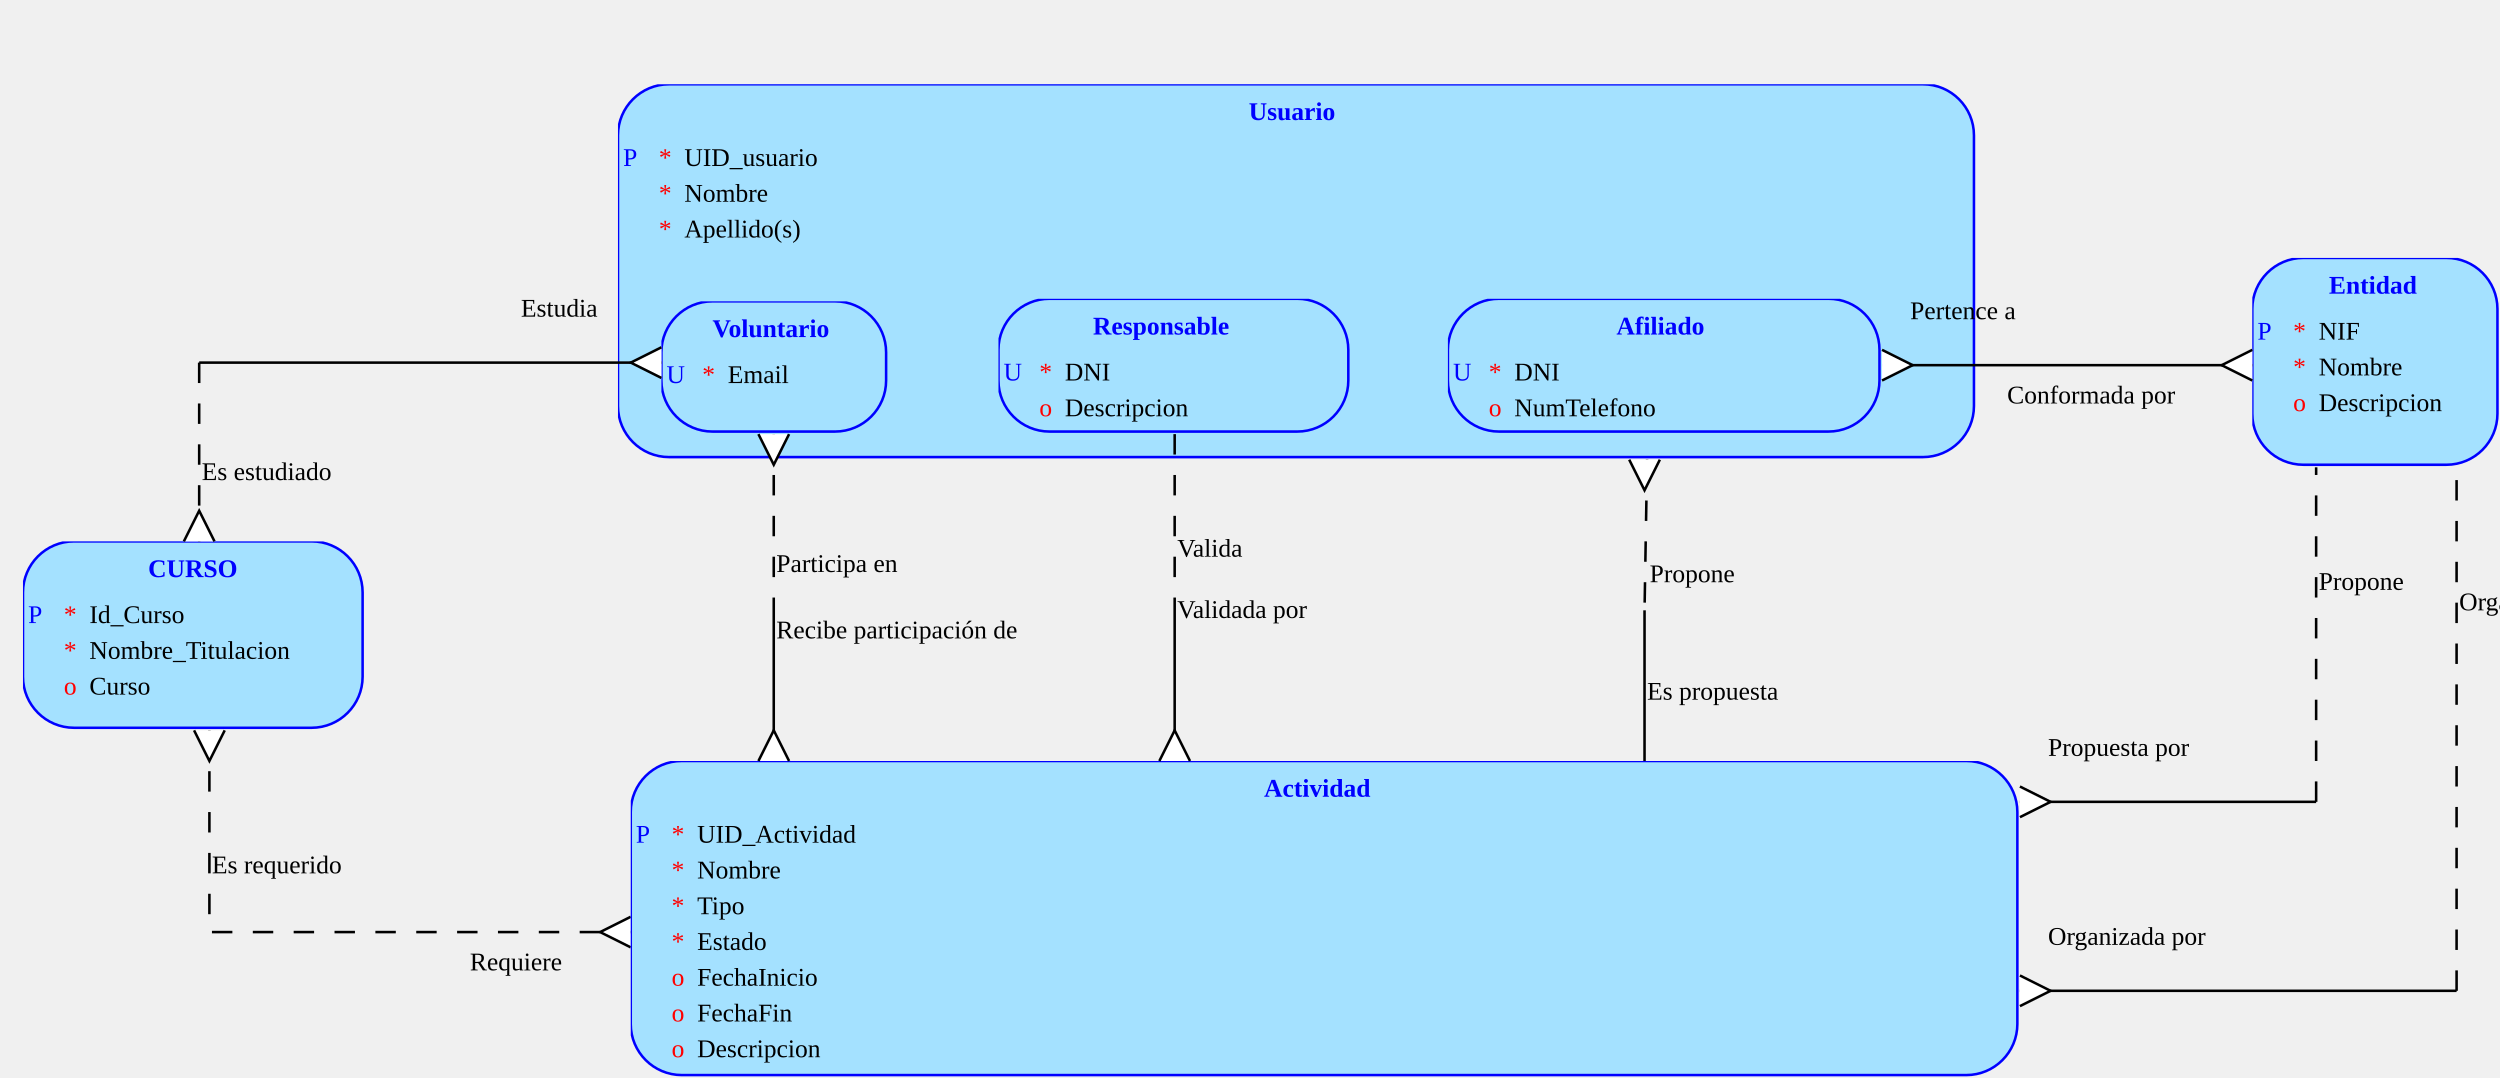
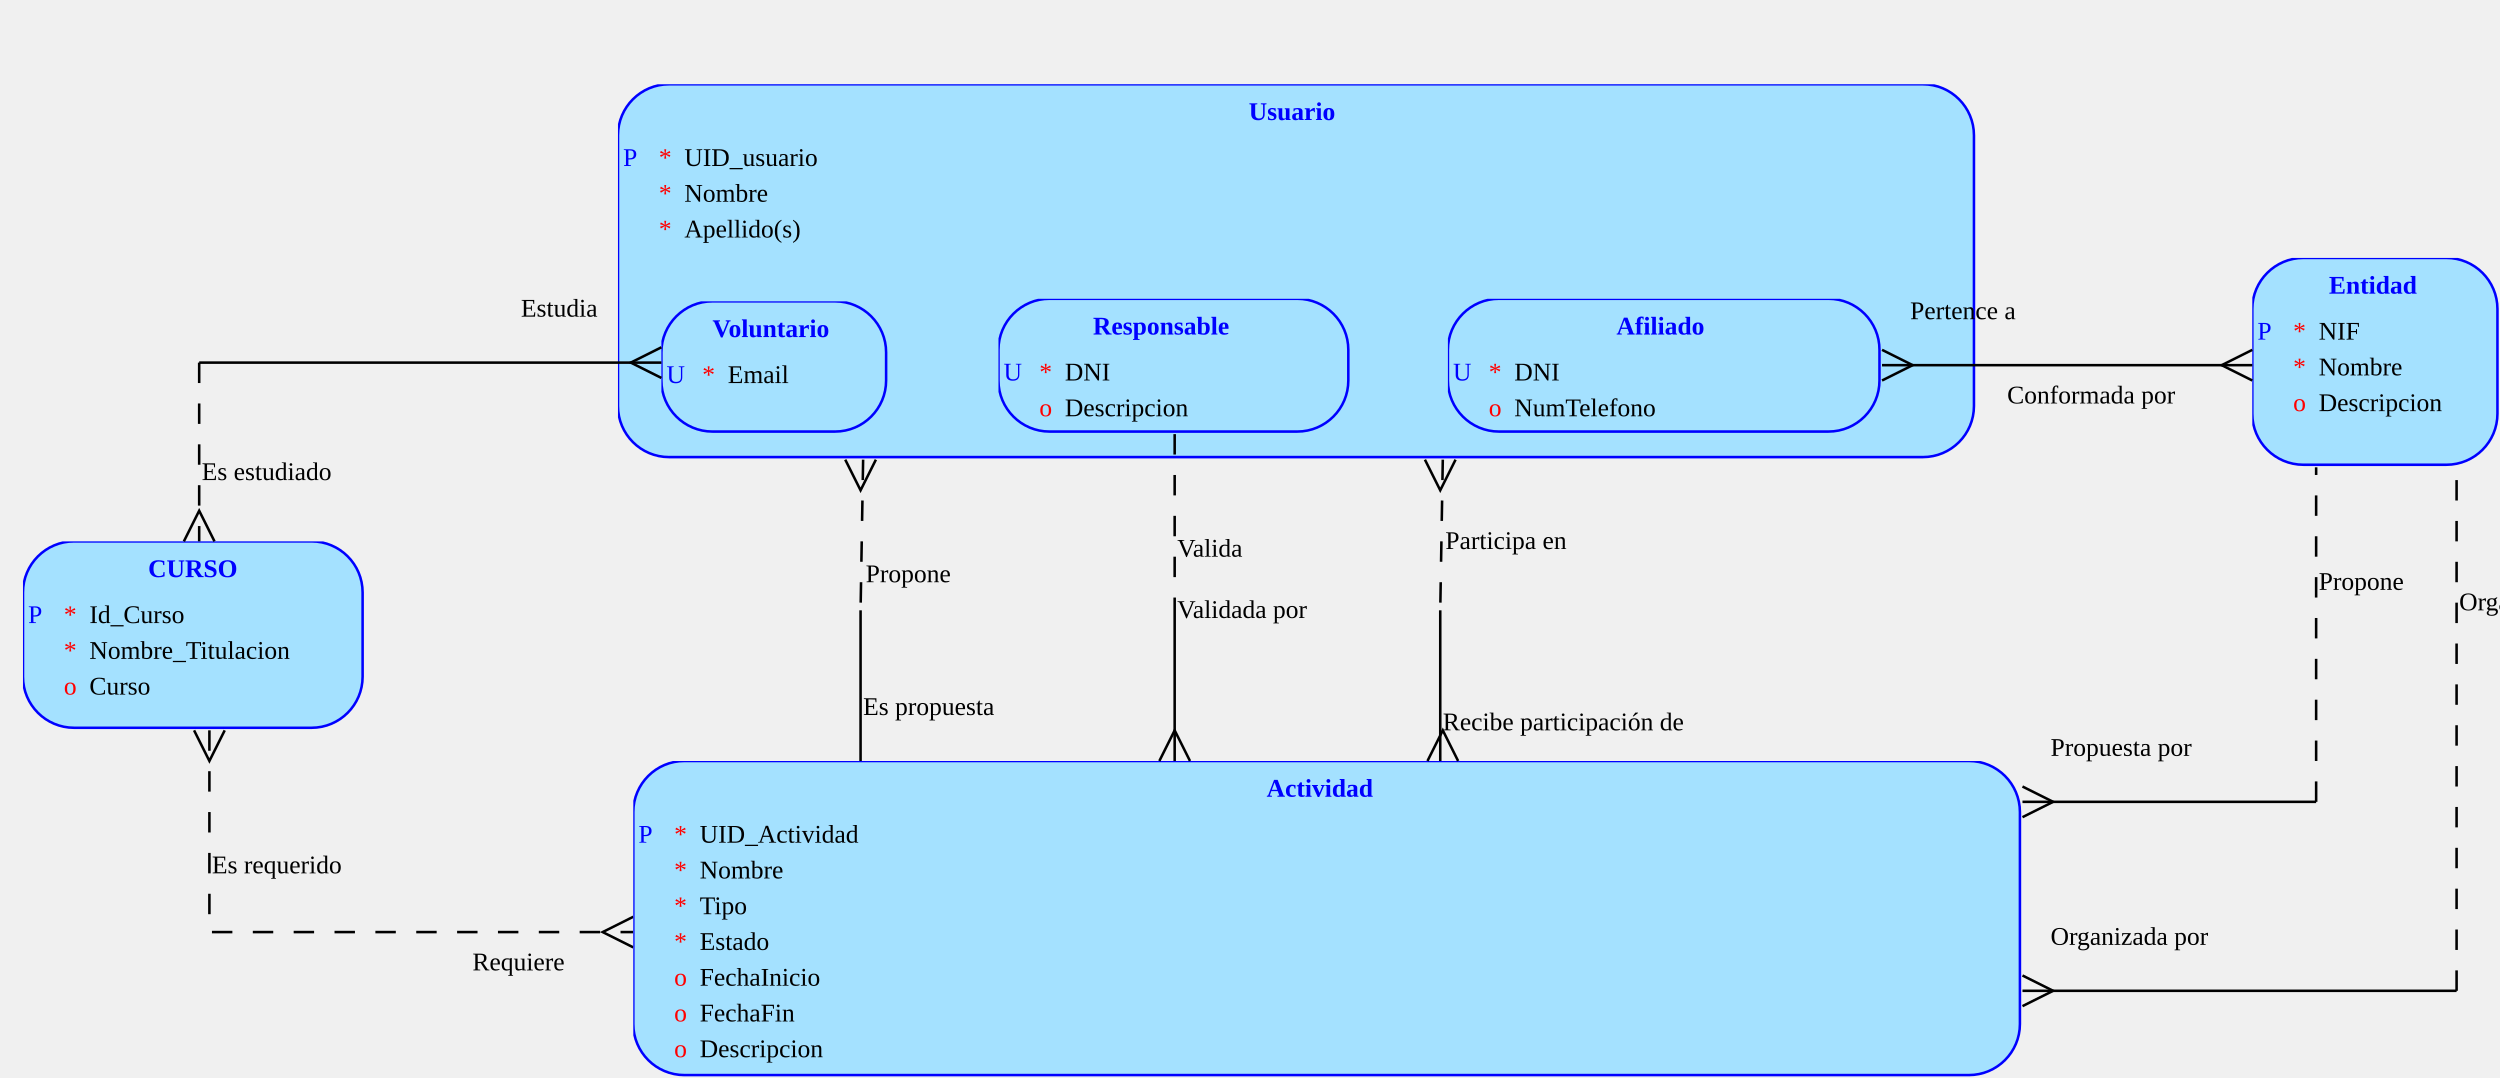
<svg xmlns="http://www.w3.org/2000/svg" version="1.1" width="979" height="422">
  <defs id="dmw_defs">
    <svg id="fk_sym" viewBox="0 0 48.665 48.665" style="enable-background:new 0 0 48.665 48.665;">
      <g>
        <path d="M40.332,31.592c-2.377,0-4.515,1-6.033,2.598l-17.737-8.686c0.061-0.406,0.103-0.82,0.103-1.246    c0-0.414-0.04-0.818-0.098-1.215l17.711-8.589c1.519,1.609,3.666,2.619,6.054,2.619c4.603,0,8.333-3.731,8.333-8.333    c0-4.603-3.73-8.333-8.333-8.333s-8.333,3.73-8.333,8.333c0,0.414,0.04,0.817,0.098,1.215l-17.709,8.589    c-1.519-1.609-3.666-2.619-6.054-2.619C3.73,15.925,0,19.656,0,24.258c0,4.603,3.73,8.333,8.333,8.333    c2.377,0,4.515-1,6.033-2.596l17.736,8.685c-0.062,0.406-0.104,0.82-0.104,1.245c0,4.604,3.73,8.333,8.333,8.333    s8.333-3.729,8.333-8.333C48.665,35.322,44.935,31.592,40.332,31.592z" fill="#13bf3b" />
      </g>
    </svg>
    <svg id="pk_sym" viewBox="0 0 480.509 480.509" style="enable-background:new 0 0 480.509 480.509;">
      <g>
        <path d="M418.119,331.046c4.094,4.374,7.766,8.186,10.996,11.416c3.237,3.238,6.714,6.376,10.427,9.422   c3.71,3.042,6.427,4.568,8.135,4.568c3.241,0,9.517-4.661,18.843-13.99c9.328-9.321,13.989-15.604,13.989-18.842   c0-1.523-2.714-5.421-8.138-11.704c-5.421-6.276-12.364-13.702-20.838-22.271c-8.473-8.565-16.703-16.744-24.694-24.55   c-8.001-7.81-15.8-15.373-23.417-22.703c-7.611-7.327-11.992-11.56-13.135-12.703c-1.902-1.902-4.093-2.853-6.563-2.853   c-3.237,0-9.521,4.661-18.843,13.988c-9.328,9.322-13.989,15.605-13.989,18.843c0,1.711,1.522,4.421,4.568,8.138   c3.046,3.71,6.188,7.187,9.421,10.424c3.23,3.23,7.047,6.899,11.42,10.992c4.377,4.093,6.848,6.423,7.423,6.995l-27.408,27.404   L254.954,222.268c24.94-33.498,37.408-68.236,37.408-104.211c0-31.024-9.761-56.293-29.263-75.801   c-19.512-19.511-44.778-29.265-75.805-29.265c-30.454,0-60.244,9.042-89.363,27.119c-29.121,18.083-52.727,41.686-70.808,70.808   C9.042,140.038,0,169.828,0,200.28c0,31.029,9.753,56.286,29.265,75.803c19.511,19.517,44.777,29.27,75.801,29.27   c35.976,0,70.71-12.467,104.212-37.407l191.574,191.579c5.332,5.328,11.796,7.994,19.417,7.994c7.991,0,15.704-3.72,23.12-11.14   c7.426-7.426,11.143-15.129,11.143-23.127c0-7.617-2.666-14.092-7.994-19.417l-62.811-62.811l27.405-27.404   C411.699,324.195,414.033,326.666,418.119,331.046z M221.556,161.458c-10.656,10.657-23.601,15.987-38.828,15.987   c-7.996,0-15.896-1.812-23.7-5.43c3.617,7.808,5.426,15.706,5.426,23.7c0,15.229-5.327,28.171-15.987,38.828   c-10.66,10.655-23.606,15.986-38.831,15.986c-15.227,0-28.168-5.325-38.828-15.986c-10.657-10.657-15.987-23.599-15.987-38.828   c0-15.227,5.327-28.171,15.987-38.828C81.464,146.23,94.409,140.9,109.636,140.9c7.992,0,15.893,1.809,23.695,5.424   c-3.616-7.804-5.424-15.706-5.424-23.699c0-15.227,5.327-28.171,15.987-38.828c10.66-10.657,23.604-15.987,38.831-15.987   c15.227,0,28.171,5.327,38.828,15.987c10.657,10.66,15.987,23.601,15.987,38.828C237.539,137.852,232.209,150.797,221.556,161.458z   " fill="#ff8345" />
      </g>
    </svg>
    <svg id="uk_sym" viewBox="0 0 490 490" style="enable-background:new 0 0 490 490;">
      <g>
        <polygon points="236.99,11.41 0,246.348 236.99,478.678 236.99,350.609 129.864,245 236.99,139.391  " fill="#0064fb" />
        <polygon points="253.01,478.59 490,243.651 253.01,11.322 253.01,139.391 360.136,245 253.01,350.609  " fill="#0064fb" />
      </g>
    </svg>
    <svg id="link_sym" viewBox="0 0 1000 900" style="enable-background:new 0 0 1000 900;">
      <g>
        <path fill="black" d="M660.224 422.656c6.976 16.192-0.512 35.008-16.768 42.048-16.128 6.976-34.944-0.448-41.984-16.768-8.448-19.776-20.736-37.696-36.224-53.248-64.64-64.64-177.344-64.64-241.92 0l-145.216 145.28c-66.688 66.688-66.688 175.232 0 241.984 66.688 66.688 175.104 66.752 241.92 0l92.8-92.864c12.48-12.48 32.768-12.48 45.248 0s12.48 32.768 0 45.248l-92.8 92.864c-91.648 91.648-240.832 91.52-332.416 0-91.712-91.648-91.712-240.832 0-332.48l145.216-145.28c44.352-44.416 103.424-68.864 166.272-68.864s121.792 24.448 166.208 68.864c21.248 21.312 38.016 45.952 49.664 73.216zM891.136 401.344l-145.216 145.216c-88.768 88.832-243.712 88.832-332.416 0-21.312-21.312-38.080-45.952-49.728-73.216-7.040-16.256 0.448-35.072 16.704-42.048 16.064-6.784 35.008 0.512 41.984 16.768 8.512 19.776 20.8 37.696 36.288 53.248 64.64 64.64 177.344 64.64 241.92 0l145.216-145.216c66.688-66.688 66.688-175.232 0-241.984-66.752-66.624-175.168-66.688-241.92 0l-92.8 92.864c-12.48 12.48-32.768 12.48-45.248 0s-12.48-32.768 0-45.248l92.8-92.864c45.824-45.824 105.984-68.736 166.208-68.736s120.448 22.912 166.272 68.736c91.584 91.648 91.584 240.768-0.064 332.48z" />
      </g>
    </svg>
    <clipPath clipPathUnits="userSpaceOnUse" id="clipPath6_0_">
      <rect x="0" y="0" width="532" height="147" />
    </clipPath>
    <clipPath clipPathUnits="userSpaceOnUse" id="clipPath2_0_">
      <rect x="0" y="0" width="170" height="53" />
    </clipPath>
    <clipPath clipPathUnits="userSpaceOnUse" id="clipPath7_0_">
      <rect x="0" y="0" width="89" height="52" />
    </clipPath>
    <clipPath clipPathUnits="userSpaceOnUse" id="clipPath3_0_">
      <rect x="0" y="0" width="134" height="74" />
    </clipPath>
    <clipPath clipPathUnits="userSpaceOnUse" id="clipPath4_0_">
      <rect x="0" y="0" width="97" height="82" />
    </clipPath>
    <clipPath clipPathUnits="userSpaceOnUse" id="clipPath5_0_">
      <rect x="0" y="0" width="138" height="53" />
    </clipPath>
    <clipPath clipPathUnits="userSpaceOnUse" id="clipPath1_0_">
      <rect x="0" y="0" width="544" height="124" />
    </clipPath>
  </defs>
  <g stroke-linecap="butt">
    <path stroke="rgb(0,0,0)" fill="none" stroke-opacity="1.0" stroke-dasharray="8,8" stroke-width="1" d="M907 314 L907 183" />
-     <path stroke="rgb(0,0,0)" fill="none" stroke-opacity="1.0" stroke-width="1" d="M791 314 L907 314" />
-     <path stroke-dasharray="none" d="M791.0 308.0 L803.0 314.0 L791.0 320.0" fill="white" stroke-width="1" stroke-opacity="1.0" stroke="rgb(0,0,0)" />
-   </g>
-   <g>
-     <text x="802" y="296" fill="rgb(0,0,0)" fill-opacity="1.0" font-size="10" stroke="none">
+     <path stroke="rgb(0,0,0)" fill="none" stroke-opacity="1.0" stroke-width="1" d="M792 314 L907 314" />
+     <path stroke-dasharray="none" d="M792.0 308.0 L804.0 314.0 L792.0 320.0" fill="none" stroke-width="1" stroke-opacity="1.0" stroke="rgb(0,0,0)" />
+   </g>
+   <g>
+     <text x="803" y="296" fill="rgb(0,0,0)" fill-opacity="1.0" font-size="10" stroke="none">
 Propuesta por
</text>
  </g>
  <g>
    <text x="908" y="231" fill="rgb(0,0,0)" fill-opacity="1.0" font-size="10" stroke="none">
 Propone
</text>
  </g>
  <g stroke-linecap="butt">
    <path stroke="rgb(0,0,0)" fill="none" stroke-opacity="1.0" stroke-dasharray="8,8" stroke-width="1" d="M962 388 L962 183" />
-     <path stroke="rgb(0,0,0)" fill="none" stroke-opacity="1.0" stroke-width="1" d="M791 388 L962 388" />
-     <path stroke-dasharray="none" d="M791.0 382.0 L803.0 388.0 L791.0 394.0" fill="white" stroke-width="1" stroke-opacity="1.0" stroke="rgb(0,0,0)" />
-   </g>
-   <g>
-     <text x="802" y="370" fill="rgb(0,0,0)" fill-opacity="1.0" font-size="10" stroke="none">
+     <path stroke="rgb(0,0,0)" fill="none" stroke-opacity="1.0" stroke-width="1" d="M792 388 L962 388" />
+     <path stroke-dasharray="none" d="M792.0 382.0 L804.0 388.0 L792.0 394.0" fill="none" stroke-width="1" stroke-opacity="1.0" stroke="rgb(0,0,0)" />
+   </g>
+   <g>
+     <text x="803" y="370" fill="rgb(0,0,0)" fill-opacity="1.0" font-size="10" stroke="none">
 Organizada por
</text>
  </g>
  <g>
    <text x="963" y="239" fill="rgb(0,0,0)" fill-opacity="1.0" font-size="10" stroke="none">
 Organiza
</text>
  </g>
  <g stroke-linecap="butt">
-     <path stroke="rgb(0,0,0)" fill="none" stroke-opacity="1.0" stroke-dasharray="8,8" stroke-width="1" d="M82 286 L82 365 L247 365" />
-     <path stroke-dasharray="none" d="M88.0 286.0 L82.0 298.0 L76.0 286.0" fill="white" stroke-width="1" stroke-opacity="1.0" stroke="rgb(0,0,0)" />
-     <path stroke-dasharray="none" d="M247.0 371.0 L235.0 365.0 L247.0 359.0" fill="white" stroke-width="1" stroke-opacity="1.0" stroke="rgb(0,0,0)" />
+     <path stroke="rgb(0,0,0)" fill="none" stroke-opacity="1.0" stroke-dasharray="8,8" stroke-width="1" d="M82 286 L82 365 L248 365" />
+     <path stroke-dasharray="none" d="M88.0 286.0 L82.0 298.0 L76.0 286.0" fill="none" stroke-width="1" stroke-opacity="1.0" stroke="rgb(0,0,0)" />
+     <path stroke-dasharray="none" d="M248.0 371.0 L236.0 365.0 L248.0 359.0" fill="none" stroke-width="1" stroke-opacity="1.0" stroke="rgb(0,0,0)" />
  </g>
  <g>
    <text x="83" y="342" fill="rgb(0,0,0)" fill-opacity="1.0" font-size="10" stroke="none">
 Es requerido
</text>
  </g>
  <g>
-     <text x="184" y="380" fill="rgb(0,0,0)" fill-opacity="1.0" font-size="10" stroke="none">
+     <text x="185" y="380" fill="rgb(0,0,0)" fill-opacity="1.0" font-size="10" stroke="none">
 Requiere
</text>
  </g>
  <g fill="rgb(164,225,255)" stroke="rgb(0,0,255)" fill-opacity="1.0" stroke-opacity="1.0" clip-path="url(#clipPath6_0_)" transform="translate(242,33)">
    <rect x="0" y="0" width="531" height="146" rx="20" ry="20" />
    <text id="10520C48-307D4FCF4FF6" x="247" y="14" fill="rgb(0,0,255)" font-weight="bold" fill-opacity="1.0" font-size="10" stroke="none">
Usuario
</text>
    <text x="16" y="32" fill="rgb(255,0,0)" fill-opacity="1.0" font-size="10" stroke="none">
*
</text>
    <text x="2" y="32" fill="rgb(0,0,255)" fill-opacity="1.0" font-size="10" stroke="none">
P
</text>
    <text x="26" y="32" fill="rgb(0,0,0)" fill-opacity="1.0" font-size="10" stroke="none">
UID_usuario
</text>
    <text x="16" y="46" fill="rgb(255,0,0)" fill-opacity="1.0" font-size="10" stroke="none">
*
</text>
    <text x="26" y="46" fill="rgb(0,0,0)" fill-opacity="1.0" font-size="10" stroke="none">
Nombre
</text>
    <text x="16" y="60" fill="rgb(255,0,0)" fill-opacity="1.0" font-size="10" stroke="none">
*
</text>
    <text x="26" y="60" fill="rgb(0,0,0)" fill-opacity="1.0" font-size="10" stroke="none">
Apellido(s)
</text>
  </g>
  <g fill="rgb(164,225,255)" stroke="rgb(0,0,255)" fill-opacity="1.0" stroke-opacity="1.0" clip-path="url(#clipPath3_0_)" transform="translate(9,212)">
    <rect x="0" y="0" width="133" height="73" rx="20" ry="20" />
    <text id="3F206C89-B34547E31193" x="49" y="14" fill="rgb(0,0,255)" font-weight="bold" fill-opacity="1.0" font-size="10" stroke="none">
CURSO
</text>
    <text x="16" y="32" fill="rgb(255,0,0)" fill-opacity="1.0" font-size="10" stroke="none">
*
</text>
    <text x="2" y="32" fill="rgb(0,0,255)" fill-opacity="1.0" font-size="10" stroke="none">
P
</text>
    <text x="26" y="32" fill="rgb(0,0,0)" fill-opacity="1.0" font-size="10" stroke="none">
Id_Curso
</text>
    <text x="16" y="46" fill="rgb(255,0,0)" fill-opacity="1.0" font-size="10" stroke="none">
*
</text>
    <text x="26" y="46" fill="rgb(0,0,0)" fill-opacity="1.0" font-size="10" stroke="none">
Nombre_Titulacion
</text>
    <text x="16" y="60" fill="rgb(255,0,0)" fill-opacity="1.0" font-size="10" stroke="none">
o
</text>
    <text x="26" y="60" fill="rgb(0,0,0)" fill-opacity="1.0" font-size="10" stroke="none">
Curso
</text>
  </g>
  <g fill="rgb(164,225,255)" stroke="rgb(0,0,255)" fill-opacity="1.0" stroke-opacity="1.0" clip-path="url(#clipPath4_0_)" transform="translate(882,101)">
    <rect x="0" y="0" width="96" height="81" rx="20" ry="20" />
    <text id="D09A45E6-447C7E915AB3" x="30" y="14" fill="rgb(0,0,255)" font-weight="bold" fill-opacity="1.0" font-size="10" stroke="none">
Entidad
</text>
    <text x="16" y="32" fill="rgb(255,0,0)" fill-opacity="1.0" font-size="10" stroke="none">
*
</text>
    <text x="2" y="32" fill="rgb(0,0,255)" fill-opacity="1.0" font-size="10" stroke="none">
P
</text>
    <text x="26" y="32" fill="rgb(0,0,0)" fill-opacity="1.0" font-size="10" stroke="none">
NIF
</text>
    <text x="16" y="46" fill="rgb(255,0,0)" fill-opacity="1.0" font-size="10" stroke="none">
*
</text>
    <text x="26" y="46" fill="rgb(0,0,0)" fill-opacity="1.0" font-size="10" stroke="none">
Nombre
</text>
    <text x="16" y="60" fill="rgb(255,0,0)" fill-opacity="1.0" font-size="10" stroke="none">
o
</text>
    <text x="26" y="60" fill="rgb(0,0,0)" fill-opacity="1.0" font-size="10" stroke="none">
Descripcion
</text>
  </g>
-   <g fill="rgb(164,225,255)" stroke="rgb(0,0,255)" fill-opacity="1.0" stroke-opacity="1.0" clip-path="url(#clipPath1_0_)" transform="translate(247,298)">
+   <g fill="rgb(164,225,255)" stroke="rgb(0,0,255)" fill-opacity="1.0" stroke-opacity="1.0" clip-path="url(#clipPath1_0_)" transform="translate(248,298)">
    <rect x="0" y="0" width="543" height="123" rx="20" ry="20" />
    <text id="F380A89B-C974FEE6AE33" x="248" y="14" fill="rgb(0,0,255)" font-weight="bold" fill-opacity="1.0" font-size="10" stroke="none">
Actividad
</text>
    <text x="16" y="32" fill="rgb(255,0,0)" fill-opacity="1.0" font-size="10" stroke="none">
*
</text>
    <text x="2" y="32" fill="rgb(0,0,255)" fill-opacity="1.0" font-size="10" stroke="none">
P
</text>
    <text x="26" y="32" fill="rgb(0,0,0)" fill-opacity="1.0" font-size="10" stroke="none">
UID_Actividad
</text>
    <text x="16" y="46" fill="rgb(255,0,0)" fill-opacity="1.0" font-size="10" stroke="none">
*
</text>
    <text x="26" y="46" fill="rgb(0,0,0)" fill-opacity="1.0" font-size="10" stroke="none">
Nombre
</text>
    <text x="16" y="60" fill="rgb(255,0,0)" fill-opacity="1.0" font-size="10" stroke="none">
*
</text>
    <text x="26" y="60" fill="rgb(0,0,0)" fill-opacity="1.0" font-size="10" stroke="none">
Tipo
</text>
    <text x="16" y="74" fill="rgb(255,0,0)" fill-opacity="1.0" font-size="10" stroke="none">
*
</text>
    <text x="26" y="74" fill="rgb(0,0,0)" fill-opacity="1.0" font-size="10" stroke="none">
Estado
</text>
    <text x="16" y="88" fill="rgb(255,0,0)" fill-opacity="1.0" font-size="10" stroke="none">
o
</text>
    <text x="26" y="88" fill="rgb(0,0,0)" fill-opacity="1.0" font-size="10" stroke="none">
FechaInicio
</text>
    <text x="16" y="102" fill="rgb(255,0,0)" fill-opacity="1.0" font-size="10" stroke="none">
o
</text>
    <text x="26" y="102" fill="rgb(0,0,0)" fill-opacity="1.0" font-size="10" stroke="none">
FechaFin
</text>
    <text x="16" y="116" fill="rgb(255,0,0)" fill-opacity="1.0" font-size="10" stroke="none">
o
</text>
    <text x="26" y="116" fill="rgb(0,0,0)" fill-opacity="1.0" font-size="10" stroke="none">
Descripcion
</text>
  </g>
  <g fill="rgb(164,225,255)" stroke="rgb(0,0,255)" fill-opacity="1.0" stroke-opacity="1.0" clip-path="url(#clipPath2_0_)" transform="translate(567,117)">
    <rect x="0" y="0" width="169" height="52" rx="20" ry="20" />
    <text id="11EC30ED-441313D1DEF8" x="66" y="14" fill="rgb(0,0,255)" font-weight="bold" fill-opacity="1.0" font-size="10" stroke="none">
Afiliado
</text>
    <text x="16" y="32" fill="rgb(255,0,0)" fill-opacity="1.0" font-size="10" stroke="none">
*
</text>
    <text x="2" y="32" fill="rgb(0,0,255)" fill-opacity="1.0" font-size="10" stroke="none">
U
</text>
    <text x="26" y="32" fill="rgb(0,0,0)" fill-opacity="1.0" font-size="10" stroke="none">
DNI
</text>
    <text x="16" y="46" fill="rgb(255,0,0)" fill-opacity="1.0" font-size="10" stroke="none">
o
</text>
    <text x="26" y="46" fill="rgb(0,0,0)" fill-opacity="1.0" font-size="10" stroke="none">
NumTelefono
</text>
  </g>
  <g fill="rgb(164,225,255)" stroke="rgb(0,0,255)" fill-opacity="1.0" stroke-opacity="1.0" clip-path="url(#clipPath7_0_)" transform="translate(259,118)">
    <rect x="0" y="0" width="88" height="51" rx="20" ry="20" />
    <text id="37857516-8329C8F4A8CF" x="20" y="14" fill="rgb(0,0,255)" font-weight="bold" fill-opacity="1.0" font-size="10" stroke="none">
Voluntario
</text>
    <text x="16" y="32" fill="rgb(255,0,0)" fill-opacity="1.0" font-size="10" stroke="none">
*
</text>
    <text x="2" y="32" fill="rgb(0,0,255)" fill-opacity="1.0" font-size="10" stroke="none">
U
</text>
    <text x="26" y="32" fill="rgb(0,0,0)" fill-opacity="1.0" font-size="10" stroke="none">
Email
</text>
  </g>
  <g fill="rgb(164,225,255)" stroke="rgb(0,0,255)" fill-opacity="1.0" stroke-opacity="1.0" clip-path="url(#clipPath5_0_)" transform="translate(391,117)">
    <rect x="0" y="0" width="137" height="52" rx="20" ry="20" />
    <text id="E6666CDD-A94134D21CAC" x="37" y="14" fill="rgb(0,0,255)" font-weight="bold" fill-opacity="1.0" font-size="10" stroke="none">
Responsable
</text>
    <text x="16" y="32" fill="rgb(255,0,0)" fill-opacity="1.0" font-size="10" stroke="none">
*
</text>
    <text x="2" y="32" fill="rgb(0,0,255)" fill-opacity="1.0" font-size="10" stroke="none">
U
</text>
    <text x="26" y="32" fill="rgb(0,0,0)" fill-opacity="1.0" font-size="10" stroke="none">
DNI
</text>
    <text x="16" y="46" fill="rgb(255,0,0)" fill-opacity="1.0" font-size="10" stroke="none">
o
</text>
    <text x="26" y="46" fill="rgb(0,0,0)" fill-opacity="1.0" font-size="10" stroke="none">
Descripcion
</text>
  </g>
  <g stroke-linecap="butt">
-     <path stroke="rgb(0,0,0)" fill="none" stroke-opacity="1.0" stroke-dasharray="8,8" stroke-width="1" d="M645 180 L644 239" />
-     <path stroke="rgb(0,0,0)" fill="none" stroke-opacity="1.0" stroke-width="1" d="M644 298 L644 239" />
-     <path stroke-dasharray="none" d="M650.0 180.0 L644.0 192.0 L638.0 180.0" fill="white" stroke-width="1" stroke-opacity="1.0" stroke="rgb(0,0,0)" />
-   </g>
-   <g>
-     <text x="646" y="228" fill="rgb(0,0,0)" fill-opacity="1.0" font-size="10" stroke="none">
+     <path stroke="rgb(0,0,0)" fill="none" stroke-opacity="1.0" stroke-dasharray="8,8" stroke-width="1" d="M338 180 L337 239" />
+     <path stroke="rgb(0,0,0)" fill="none" stroke-opacity="1.0" stroke-width="1" d="M337 298 L337 239" />
+     <path stroke-dasharray="none" d="M343.0 180.0 L337.0 192.0 L331.0 180.0" fill="none" stroke-width="1" stroke-opacity="1.0" stroke="rgb(0,0,0)" />
+   </g>
+   <g>
+     <text x="339" y="228" fill="rgb(0,0,0)" fill-opacity="1.0" font-size="10" stroke="none">
 Propone
</text>
  </g>
  <g>
-     <text x="645" y="274" fill="rgb(0,0,0)" fill-opacity="1.0" font-size="10" stroke="none">
+     <text x="338" y="280" fill="rgb(0,0,0)" fill-opacity="1.0" font-size="10" stroke="none">
 Es propuesta
</text>
  </g>
  <g stroke-linecap="butt">
    <path stroke="rgb(0,0,0)" fill="none" stroke-opacity="1.0" stroke-dasharray="8,8" stroke-width="1" d="M78 142 L78 212" />
    <path stroke="rgb(0,0,0)" fill="none" stroke-opacity="1.0" stroke-width="1" d="M259 142 L78 142" />
-     <path stroke-dasharray="none" d="M259.0 148.0 L247.0 142.0 L259.0 136.0" fill="white" stroke-width="1" stroke-opacity="1.0" stroke="rgb(0,0,0)" />
-     <path stroke-dasharray="none" d="M72.0 212.0 L78.0 200.0 L84.0 212.0" fill="white" stroke-width="1" stroke-opacity="1.0" stroke="rgb(0,0,0)" />
+     <path stroke-dasharray="none" d="M259.0 148.0 L247.0 142.0 L259.0 136.0" fill="none" stroke-width="1" stroke-opacity="1.0" stroke="rgb(0,0,0)" />
+     <path stroke-dasharray="none" d="M72.0 212.0 L78.0 200.0 L84.0 212.0" fill="none" stroke-width="1" stroke-opacity="1.0" stroke="rgb(0,0,0)" />
  </g>
  <g>
    <text x="204" y="124" fill="rgb(0,0,0)" fill-opacity="1.0" font-size="10" stroke="none">
 Estudia
</text>
  </g>
  <g>
    <text x="79" y="188" fill="rgb(0,0,0)" fill-opacity="1.0" font-size="10" stroke="none">
 Es estudiado
</text>
  </g>
  <g stroke-linecap="butt">
-     <path stroke="rgb(0,0,0)" fill="none" stroke-opacity="1.0" stroke-dasharray="8,8" stroke-width="1" d="M303 170 L303 234" />
-     <path stroke="rgb(0,0,0)" fill="none" stroke-opacity="1.0" stroke-width="1" d="M303 298 L303 234" />
-     <path stroke-dasharray="none" d="M309.0 170.0 L303.0 182.0 L297.0 170.0" fill="white" stroke-width="1" stroke-opacity="1.0" stroke="rgb(0,0,0)" />
-     <path stroke-dasharray="none" d="M297.0 298.0 L303.0 286.0 L309.0 298.0" fill="white" stroke-width="1" stroke-opacity="1.0" stroke="rgb(0,0,0)" />
-   </g>
-   <g>
-     <text x="304" y="224" fill="rgb(0,0,0)" fill-opacity="1.0" font-size="10" stroke="none">
+     <path stroke="rgb(0,0,0)" fill="none" stroke-opacity="1.0" stroke-dasharray="8,8" stroke-width="1" d="M565 180 L564 239" />
+     <path stroke="rgb(0,0,0)" fill="none" stroke-opacity="1.0" stroke-width="1" d="M564 298 L564 239" />
+     <path stroke-dasharray="none" d="M570.0 180.0 L564.0 192.0 L558.0 180.0" fill="none" stroke-width="1" stroke-opacity="1.0" stroke="rgb(0,0,0)" />
+     <path stroke-dasharray="none" d="M559.0 298.0 L565.0 286.0 L571.0 298.0" fill="none" stroke-width="1" stroke-opacity="1.0" stroke="rgb(0,0,0)" />
+   </g>
+   <g>
+     <text x="566" y="215" fill="rgb(0,0,0)" fill-opacity="1.0" font-size="10" stroke="none">
 Participa en
</text>
  </g>
  <g>
-     <text x="304" y="250" fill="rgb(0,0,0)" fill-opacity="1.0" font-size="10" stroke="none">
+     <text x="565" y="286" fill="rgb(0,0,0)" fill-opacity="1.0" font-size="10" stroke="none">
 Recibe participación de
</text>
  </g>
  <g stroke-linecap="butt">
    <path stroke="rgb(0,0,0)" fill="none" stroke-opacity="1.0" stroke-dasharray="8,8" stroke-width="1" d="M460 170 L460 234" />
    <path stroke="rgb(0,0,0)" fill="none" stroke-opacity="1.0" stroke-width="1" d="M460 298 L460 234" />
-     <path stroke-dasharray="none" d="M454.0 298.0 L460.0 286.0 L466.0 298.0" fill="white" stroke-width="1" stroke-opacity="1.0" stroke="rgb(0,0,0)" />
+     <path stroke-dasharray="none" d="M454.0 298.0 L460.0 286.0 L466.0 298.0" fill="none" stroke-width="1" stroke-opacity="1.0" stroke="rgb(0,0,0)" />
  </g>
  <g>
    <text x="461" y="242" fill="rgb(0,0,0)" fill-opacity="1.0" font-size="10" stroke="none">
 Validada por
</text>
  </g>
  <g>
    <text x="461" y="218" fill="rgb(0,0,0)" fill-opacity="1.0" font-size="10" stroke="none">
 Valida
</text>
  </g>
  <g stroke-linecap="butt">
    <path stroke="rgb(0,0,0)" fill="none" stroke-opacity="1.0" stroke-width="1" d="M737 143 L882 143" />
-     <path stroke-dasharray="none" d="M737.0 137.0 L749.0 143.0 L737.0 149.0" fill="white" stroke-width="1" stroke-opacity="1.0" stroke="rgb(0,0,0)" />
-     <path stroke-dasharray="none" d="M882.0 149.0 L870.0 143.0 L882.0 137.0" fill="white" stroke-width="1" stroke-opacity="1.0" stroke="rgb(0,0,0)" />
+     <path stroke-dasharray="none" d="M737.0 137.0 L749.0 143.0 L737.0 149.0" fill="none" stroke-width="1" stroke-opacity="1.0" stroke="rgb(0,0,0)" />
+     <path stroke-dasharray="none" d="M882.0 149.0 L870.0 143.0 L882.0 137.0" fill="none" stroke-width="1" stroke-opacity="1.0" stroke="rgb(0,0,0)" />
  </g>
  <g>
    <text x="748" y="125" fill="rgb(0,0,0)" fill-opacity="1.0" font-size="10" stroke="none">
 Pertence a
</text>
  </g>
  <g>
    <text x="786" y="158" fill="rgb(0,0,0)" fill-opacity="1.0" font-size="10" stroke="none">
 Conformada por
</text>
  </g>
</svg>
